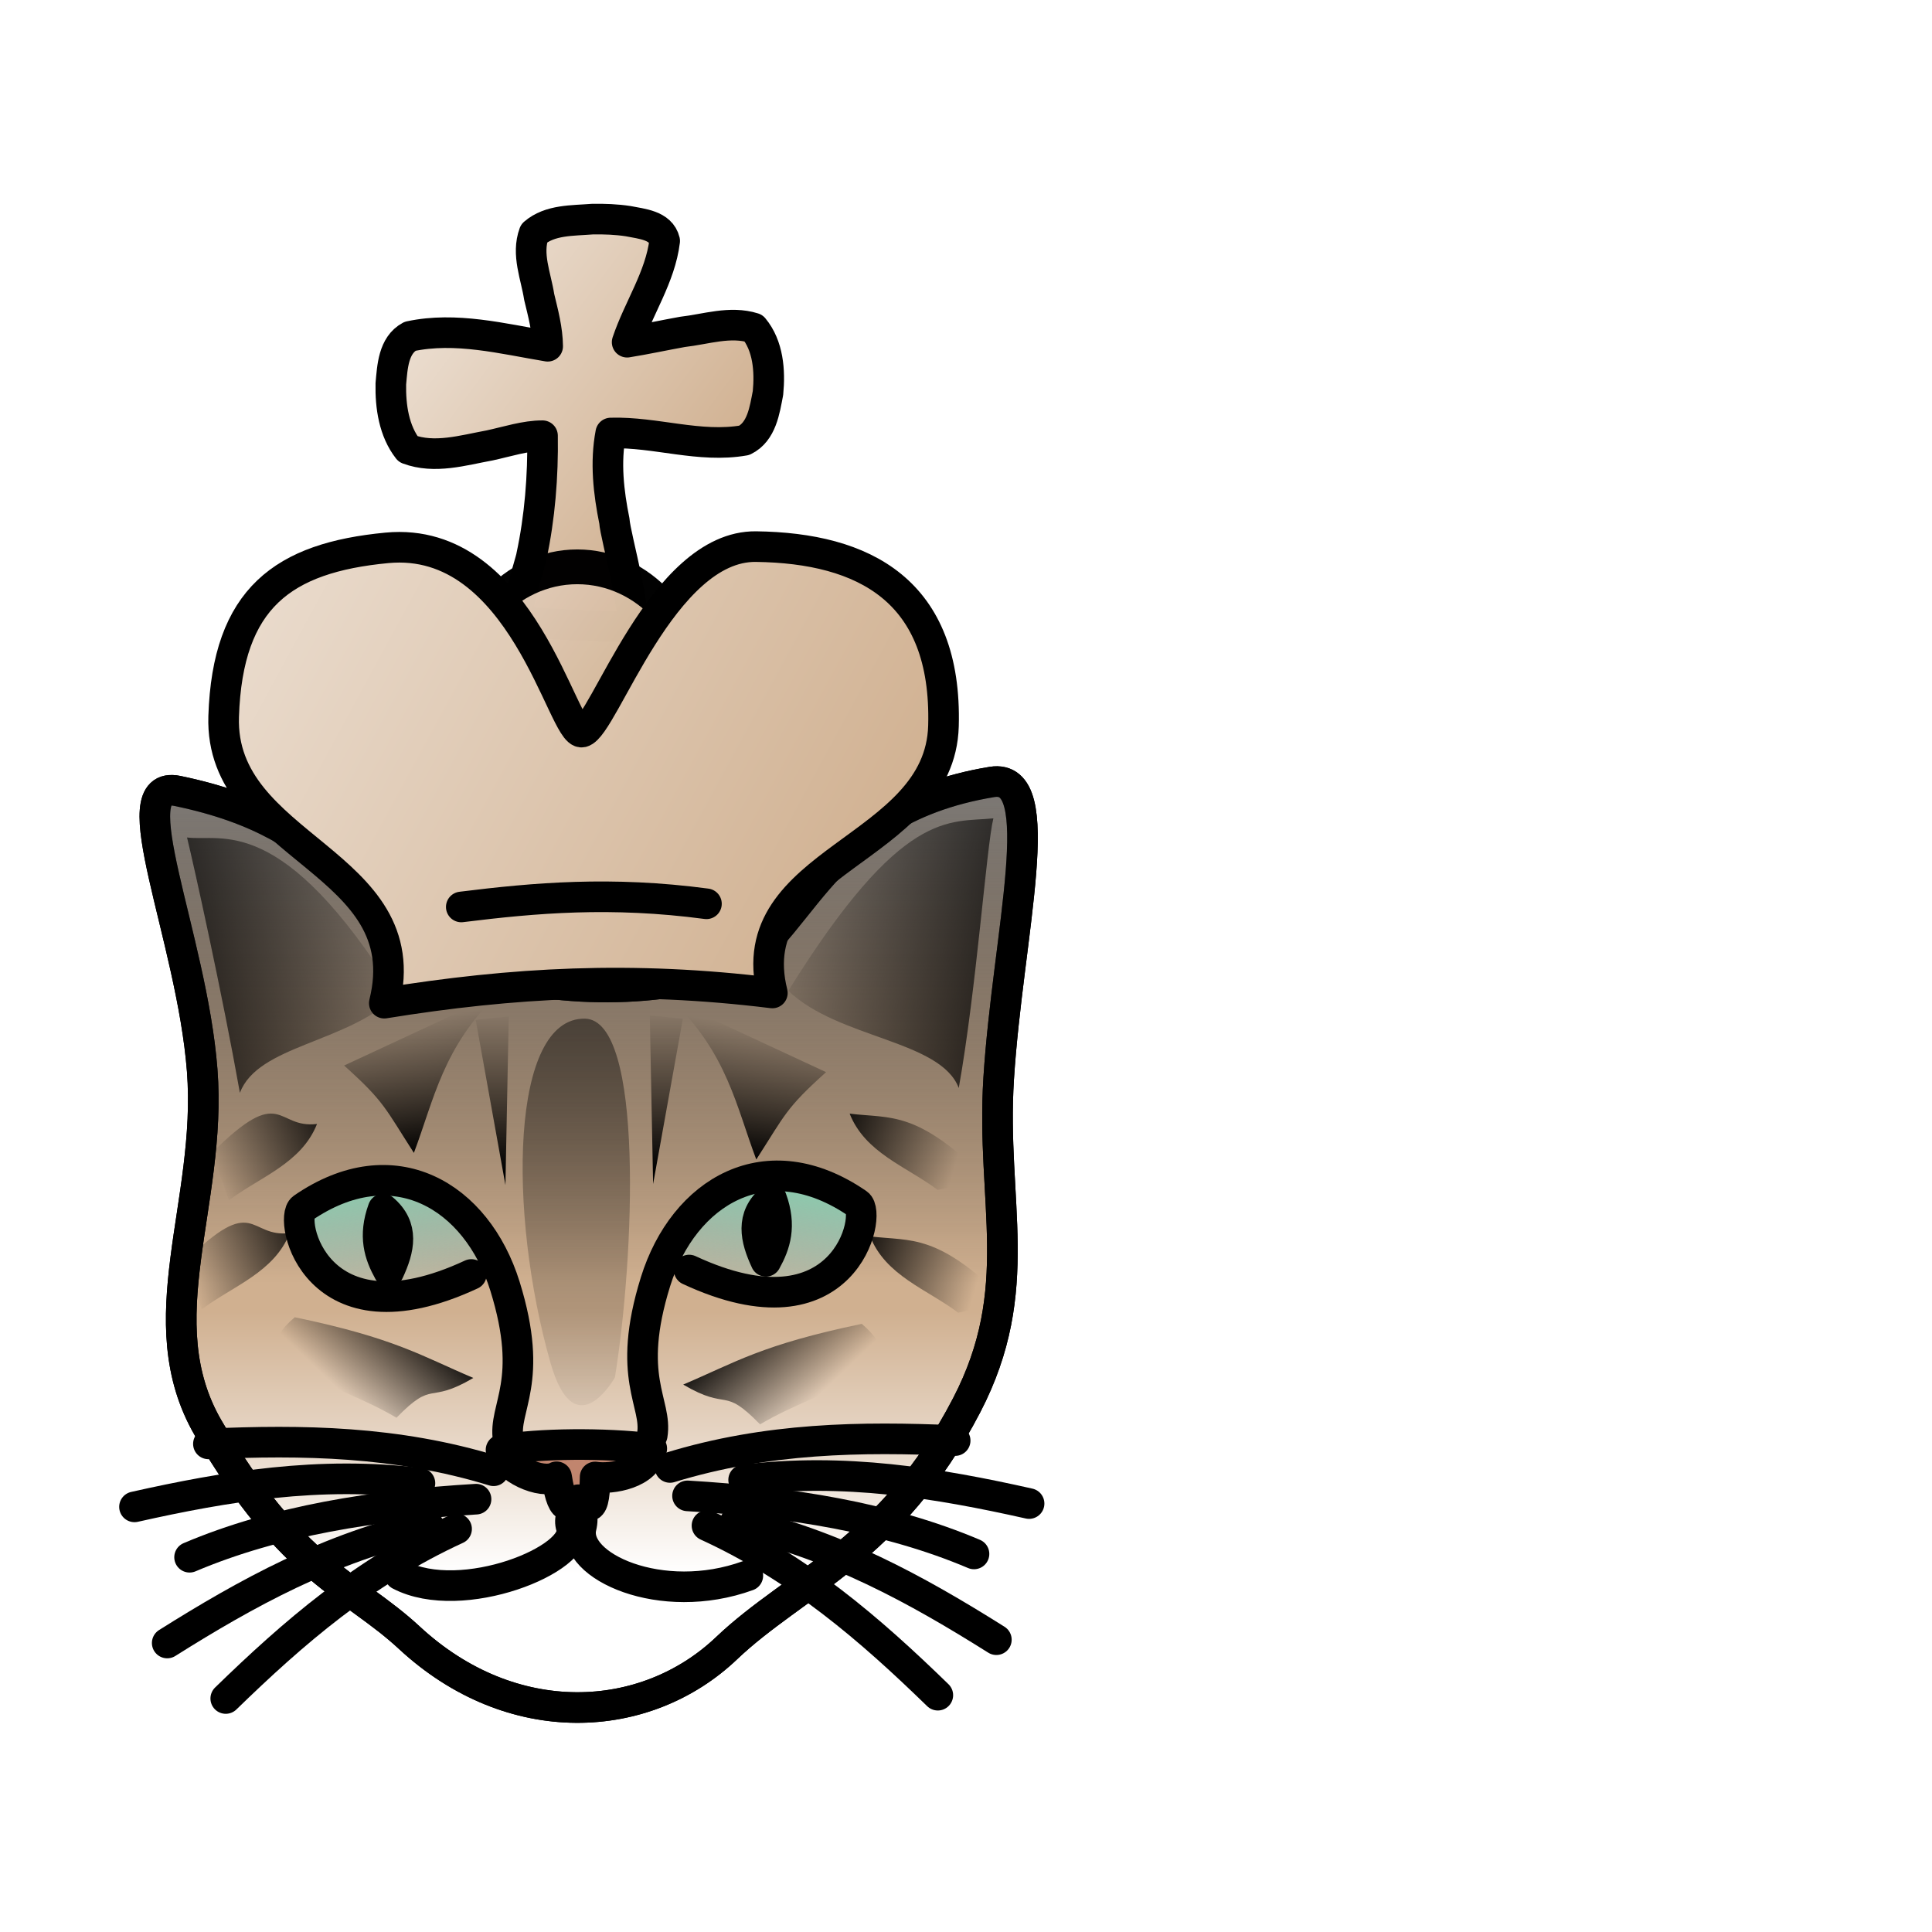
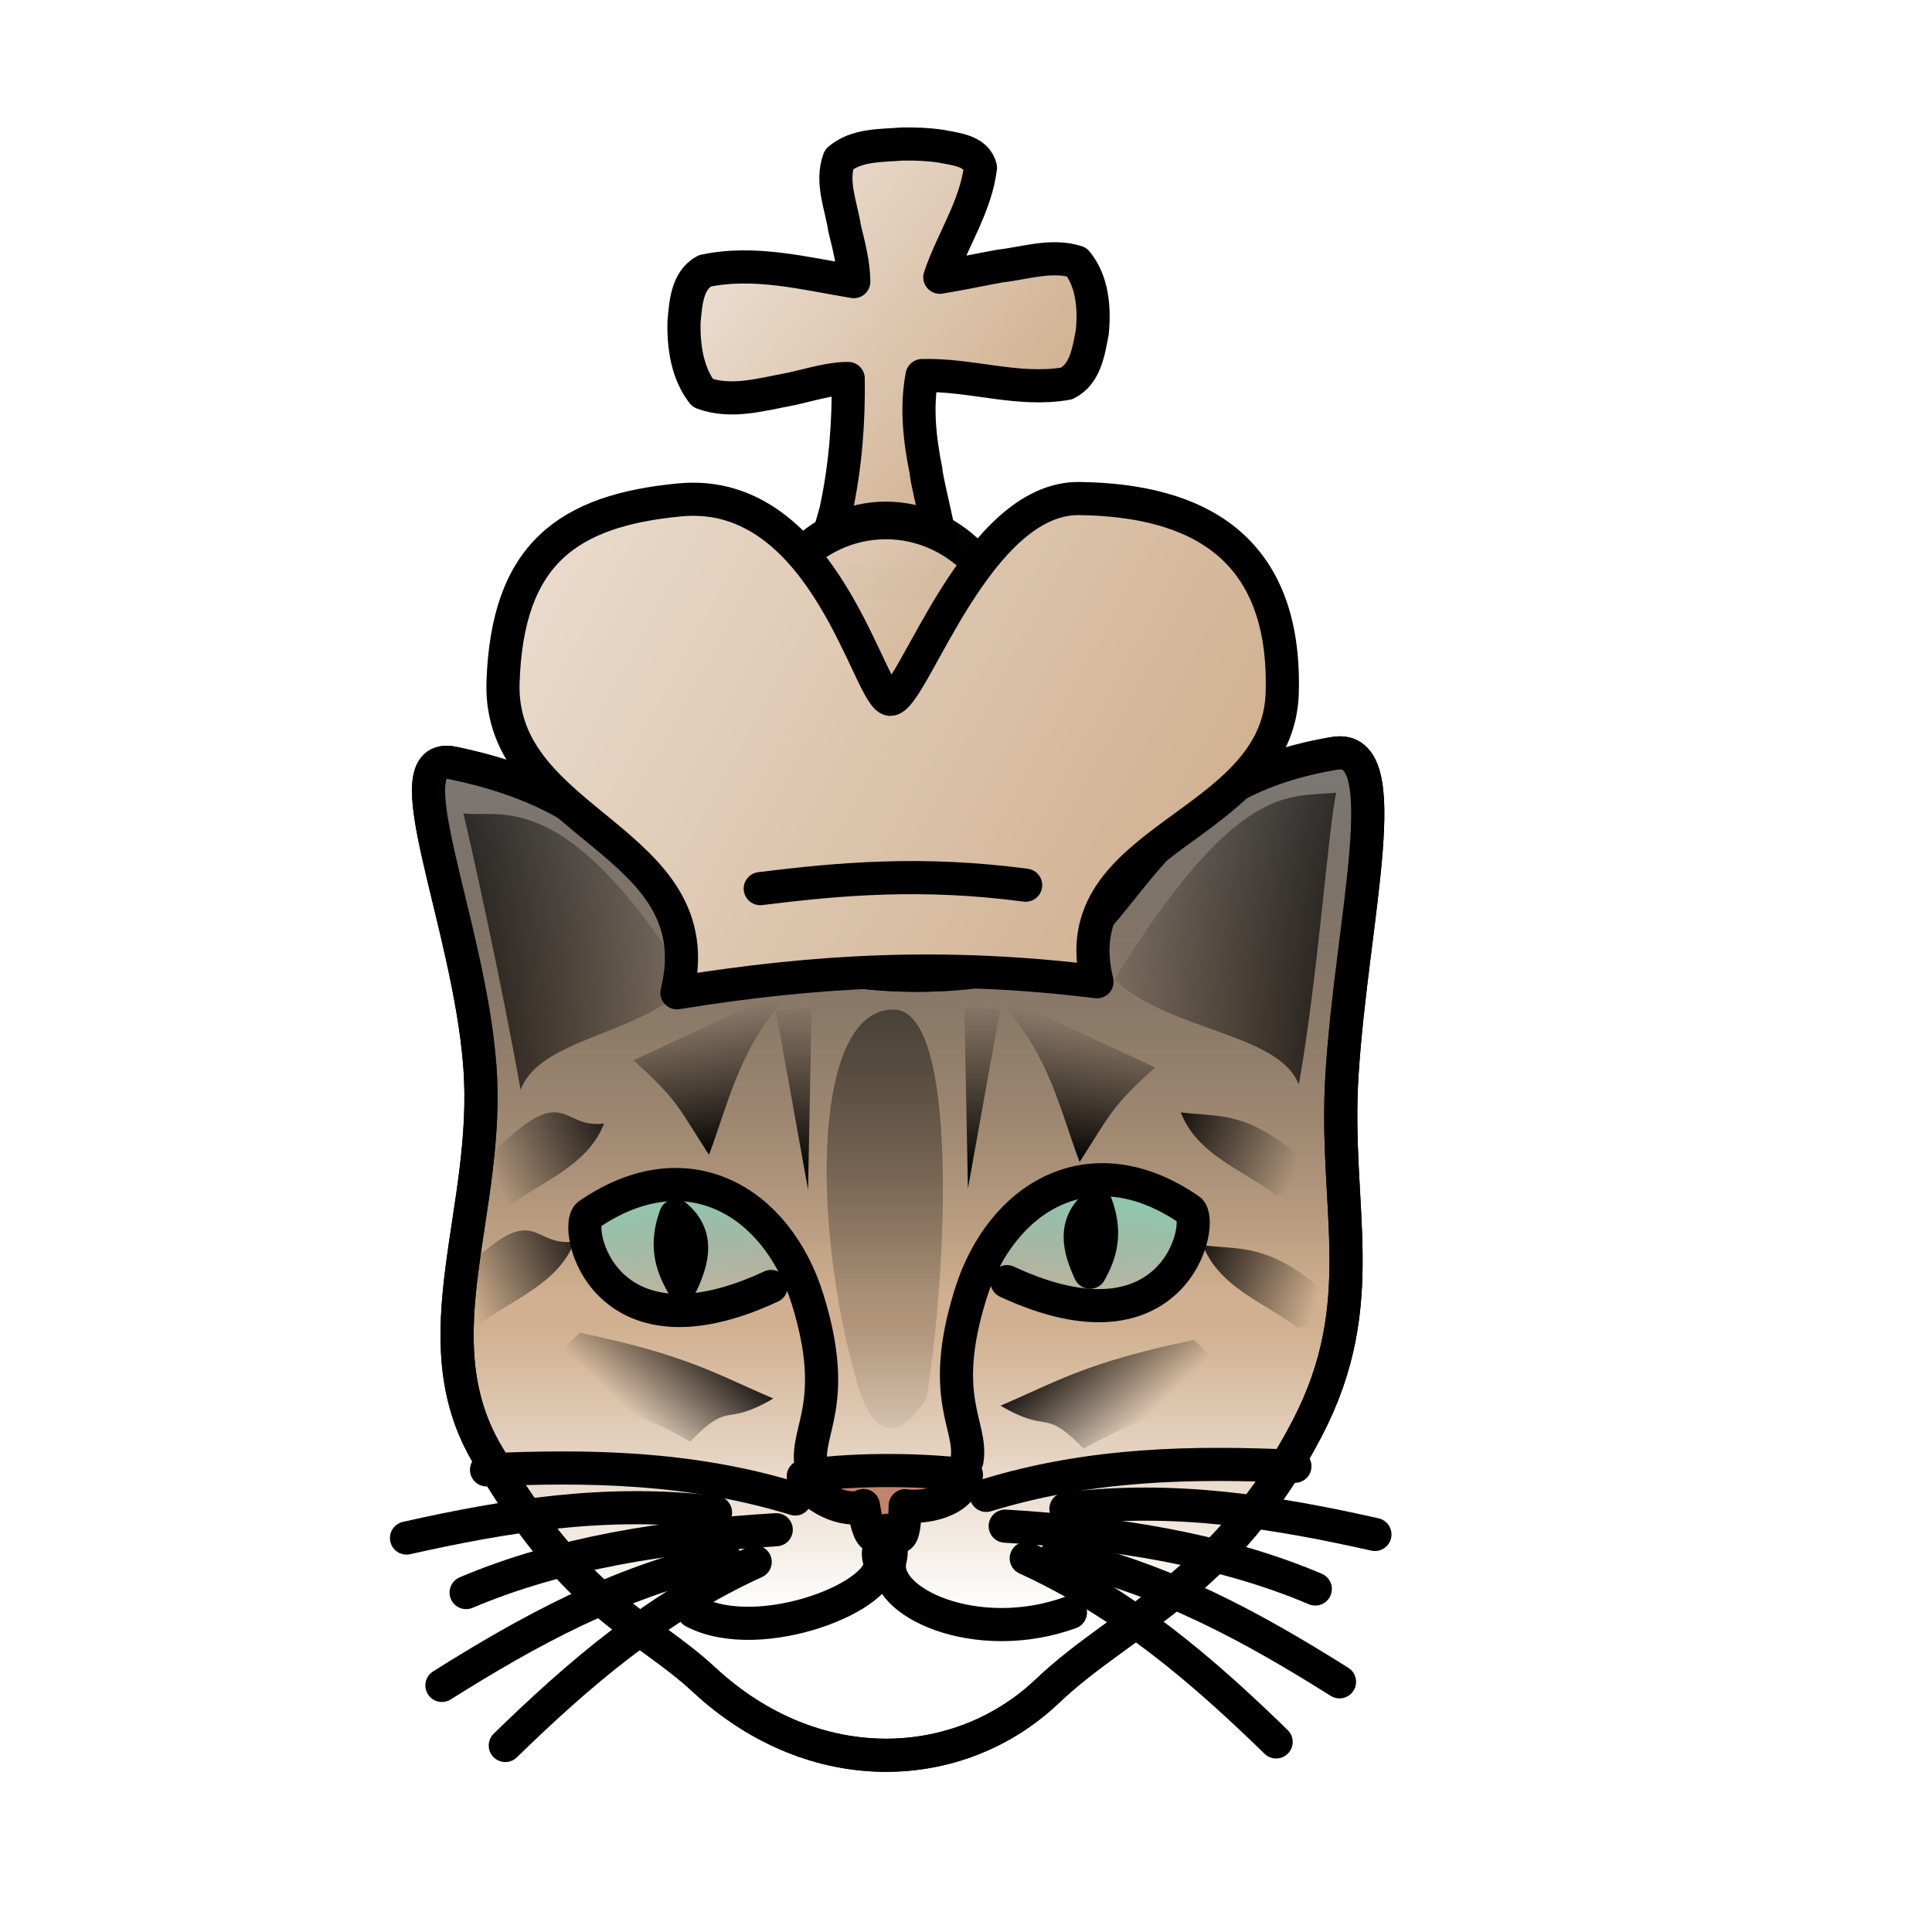
- <svg xmlns="http://www.w3.org/2000/svg" xmlns:xlink="http://www.w3.org/1999/xlink" overflow="hidden" viewBox="126 -45 1010 1010" id="svg36220" version="1.0">
+ <svg xmlns="http://www.w3.org/2000/svg" xmlns:xlink="http://www.w3.org/1999/xlink" viewBox="0 0 933 933" width="933" height="933" id="svg36220" version="1.0">
  <defs id="defs36222">
    <linearGradient id="linearGradient2266">
      <stop style="stop-color:#0000ff;stop-opacity:1;" offset="0" id="stop2268" />
      <stop style="stop-color:#d0b090;stop-opacity:1" offset="1" id="stop2270" />
    </linearGradient>
    <linearGradient xlink:href="#linearGradient2507" id="linearGradient3296" gradientUnits="userSpaceOnUse" x1="472.81" y1="747.087" x2="472.81" y2="566.33" gradientTransform="matrix(0.756161,0,0,0.756161,76.21757,212.6685)" />
    <linearGradient id="linearGradient3284">
      <stop style="stop-color:#808080;stop-opacity:1;" offset="0" id="stop3286" />
      <stop style="stop-color:#000000;stop-opacity:0;" offset="1" id="stop3288" />
    </linearGradient>
    <linearGradient xlink:href="#linearGradient3284" id="linearGradient3290" x1="466.629" y1="160.42" x2="466.629" y2="546.33" gradientUnits="userSpaceOnUse" gradientTransform="matrix(0.756161,0,0,0.756161,76.21757,212.6685)" />
    <linearGradient xlink:href="#linearGradient3268" id="linearGradient3278" gradientUnits="userSpaceOnUse" x1="337.506" y1="472.642" x2="352.788" y2="578.182" gradientTransform="matrix(-0.756161,0,0,0.756161,781.9768,213.9287)" />
    <linearGradient id="linearGradient3268">
      <stop style="stop-color:#8accae;stop-opacity:1;" offset="0" id="stop3270" />
      <stop style="stop-color:#9fc1cd;stop-opacity:0;" offset="1" id="stop3272" />
    </linearGradient>
    <linearGradient xlink:href="#linearGradient3268" id="linearGradient3274" x1="337.506" y1="472.642" x2="352.788" y2="578.182" gradientUnits="userSpaceOnUse" gradientTransform="matrix(0.756161,0,0,0.756161,76.21757,212.6685)" />
    <linearGradient xlink:href="#linearGradient2305" id="linearGradient2313" x1="2087.14" y1="-485" x2="2033.252" y2="-862.516" gradientUnits="userSpaceOnUse" gradientTransform="matrix(0.183292,0,0,0.183292,-36.42853,646.5892)" />
    <linearGradient xlink:href="#linearGradient2305" id="linearGradient2311" x1="2394.735" y1="-485" x2="2394.735" y2="-938.333" gradientUnits="userSpaceOnUse" gradientTransform="matrix(0.183292,0,0,0.183292,-55.61973,656.0762)" />
    <linearGradient xlink:href="#linearGradient2305" id="linearGradient2317" gradientUnits="userSpaceOnUse" gradientTransform="matrix(1.789056e-2,-0.182416,0.182416,1.789056e-2,315.112,1051.291)" x1="2470.081" y1="-364.988" x2="2309.711" y2="-733.761" />
    <linearGradient xlink:href="#linearGradient2305" id="linearGradient2323" gradientUnits="userSpaceOnUse" x1="2234.743" y1="-614.407" x2="1987.283" y2="-832.365" gradientTransform="matrix(7.348649e-3,-0.183144,0.183144,7.348649e-3,447.0847,1057.424)" />
    <linearGradient xlink:href="#linearGradient2305" id="linearGradient2333" gradientUnits="userSpaceOnUse" x1="2087.14" y1="-485" x2="2033.252" y2="-862.516" gradientTransform="matrix(-0.183292,0,0,0.183292,900.1687,650.0454)" />
    <linearGradient xlink:href="#linearGradient2305" id="linearGradient2335" gradientUnits="userSpaceOnUse" gradientTransform="matrix(-0.183292,0,0,0.183292,913.2745,655.5354)" x1="2394.735" y1="-485" x2="2394.735" y2="-938.333" />
    <linearGradient xlink:href="#linearGradient2305" id="linearGradient2337" gradientUnits="userSpaceOnUse" gradientTransform="matrix(-1.789056e-2,-0.182416,-0.182416,1.789056e-2,543.2268,1053.018)" x1="2437.968" y1="-388.633" x2="2293.654" y2="-745.584" />
    <linearGradient xlink:href="#linearGradient2305" id="linearGradient2339" gradientUnits="userSpaceOnUse" gradientTransform="matrix(-7.348649e-3,-0.183144,-0.183144,7.348649e-3,409.5262,1060.88)" x1="2234.743" y1="-614.407" x2="1987.283" y2="-832.365" />
    <linearGradient xlink:href="#linearGradient2305" id="linearGradient2363" gradientUnits="userSpaceOnUse" x1="1647.14" y1="-382.909" x2="2633.252" y2="-582.909" gradientTransform="matrix(0.165748,0,0,0.165748,-91.13033,553.6539)" />
    <linearGradient xlink:href="#linearGradient2305" id="linearGradient2367" gradientUnits="userSpaceOnUse" gradientTransform="matrix(-0.165748,0,0,0.165748,962.4313,551.1333)" x1="1647.14" y1="-382.909" x2="2633.252" y2="-582.909" />
    <linearGradient xlink:href="#linearGradient2305" id="linearGradient3256" gradientUnits="userSpaceOnUse" gradientTransform="matrix(0.180961,-2.913348e-2,-2.913348e-2,-0.180961,-18.87763,514.4243)" x1="2653.51" y1="1167.897" x2="2228.905" y2="-1469.516" />
    <linearGradient xlink:href="#linearGradient2305" id="linearGradient3260" gradientUnits="userSpaceOnUse" gradientTransform="matrix(-1.789056e-2,-0.182416,-0.182416,1.789056e-2,532.5331,988.856)" x1="2437.968" y1="-388.633" x2="2293.654" y2="-745.584" />
    <linearGradient id="linearGradient2305">
      <stop style="stop-color:#000000;stop-opacity:1;" offset="0" id="stop2307" />
      <stop style="stop-color:#000000;stop-opacity:0;" offset="1" id="stop2309" />
    </linearGradient>
    <linearGradient xlink:href="#linearGradient2305" id="linearGradient3264" gradientUnits="userSpaceOnUse" gradientTransform="matrix(1.789056e-2,-0.182416,0.182416,1.789056e-2,329.3703,994.2572)" x1="2470.081" y1="-364.988" x2="2309.711" y2="-733.761" />
    <linearGradient id="linearGradient2507">
      <stop style="stop-color:#ffffff;stop-opacity:1;" offset="0" id="stop2509" />
      <stop style="stop-color:#d0b090;stop-opacity:1;" offset="1" id="stop2511" />
    </linearGradient>
    <linearGradient xlink:href="#linearGradient2507" id="linearGradient10410" x1="-303.409" y1="-139.8" x2="651.236" y2="525.127" gradientUnits="userSpaceOnUse" gradientTransform="matrix(0.538442,0,0,0.690981,204.2635,125.2569)" />
    <linearGradient xlink:href="#linearGradient2507" id="linearGradient4883" x1="-153.704" y1="-341.603" x2="889.693" y2="659.111" gradientUnits="userSpaceOnUse" />
    <linearGradient xlink:href="#linearGradient2266" id="linearGradient6412" gradientUnits="userSpaceOnUse" x1="188.837" y1="5.585" x2="526.309" y2="257.176" />
    <linearGradient xlink:href="#linearGradient2266" id="linearGradient12230" gradientUnits="userSpaceOnUse" x1="188.837" y1="5.585" x2="526.309" y2="257.176" />
    <linearGradient xlink:href="#linearGradient2507" id="linearGradient12233" gradientUnits="userSpaceOnUse" x1="188.837" y1="5.585" x2="526.309" y2="257.176" gradientTransform="matrix(0.730383,0,0,0.730383,111.6883,29.78831)" />
  </defs>
  <g id="layer1">
    <path style="fill:url(#linearGradient3296);fill-opacity:1;fill-rule:evenodd;stroke:#000000;stroke-width:16;stroke-linecap:round;stroke-linejoin:round;stroke-miterlimit:4;stroke-dasharray:none;stroke-opacity:1" d="M 359.701,455.227 C 309.541,433.689 307.44,386.802 218.722,368.484 C 188.067,362.154 226.319,444.642 231.7,514.491 C 237.081,584.35 202.183,645.483 234.93,701.713 C 278.448,776.438 310.453,783.75 339.912,811.088 C 393.568,860.879 463.516,856.954 505.856,816.618 C 541.675,782.494 591.998,765.437 631.374,689.583 C 662.88,628.889 644.011,583.385 648.086,518.795 C 652.84,443.451 675.477,358.727 644.551,363.799 C 549.965,379.311 544.305,450.512 502.47,462.88 C 457.897,476.058 400.94,472.934 359.701,455.227 z " id="path3294" />
    <path id="path3280" d="M 359.701,455.227 C 309.541,433.689 307.44,386.802 218.722,368.484 C 188.067,362.154 226.319,444.642 231.7,514.491 C 237.081,584.35 202.183,645.483 234.93,701.713 C 278.448,776.438 310.453,783.75 339.912,811.088 C 393.568,860.879 463.516,856.954 505.856,816.618 C 541.675,782.494 591.998,765.437 631.374,689.583 C 662.88,628.889 644.011,583.385 648.086,518.795 C 652.84,443.451 675.477,358.727 644.551,363.799 C 549.965,379.311 544.305,450.512 502.47,462.88 C 457.897,476.058 400.94,472.934 359.701,455.227 z " style="fill:url(#linearGradient3290);fill-opacity:1;fill-rule:evenodd;stroke:#000000;stroke-width:16;stroke-linecap:round;stroke-linejoin:round;stroke-miterlimit:4;stroke-dasharray:none;stroke-opacity:1" />
    <path style="fill:url(#linearGradient3278);fill-opacity:1;fill-rule:evenodd;stroke:none;stroke-width:16;stroke-linecap:round;stroke-linejoin:round;stroke-miterlimit:4;stroke-dasharray:none;stroke-opacity:1" d="M 477.405,618.179 C 492.091,571.025 532.878,556.75 573.937,587.853 C 584.168,595.603 559.719,661.065 477.405,618.179 z " id="path3276" />
    <path id="path3266" d="M 380.79,616.918 C 366.103,569.765 325.316,555.49 284.258,586.593 C 274.026,594.343 298.475,659.805 380.79,616.918 z " style="fill:url(#linearGradient3274);fill-opacity:1;fill-rule:evenodd;stroke:none;stroke-width:16;stroke-linecap:round;stroke-linejoin:round;stroke-miterlimit:4;stroke-dasharray:none;stroke-opacity:1" />
    <path id="path2267" d="M 387.923,712.96 C 390.089,722.55 409.201,731.381 416.952,727.03 C 420.655,750.218 424.418,739.627 428.187,739.029 C 431.525,738.499 436.711,751.765 437.126,727.13 C 445.588,728.509 464.781,725.336 466.116,712.88 L 466.727,712.269 C 442.127,709.184 407.636,709.528 387.923,712.96 z " style="fill:#c1856e;fill-opacity:1;fill-rule:evenodd;stroke:#000000;stroke-width:16;stroke-linecap:round;stroke-linejoin:round;stroke-miterlimit:4;stroke-dasharray:none;stroke-opacity:1" />
    <path style="fill:none;fill-opacity:0.75;fill-rule:evenodd;stroke:#000000;stroke-width:16;stroke-linecap:round;stroke-linejoin:round;stroke-miterlimit:4;stroke-dasharray:none;stroke-opacity:1" d="M 384.026,723.877 C 333.345,708.319 284.019,707.66 234.949,709.825" id="path2281" />
    <path id="path2283" d="M 345.534,730.381 C 292.908,723.973 244.233,731.994 196.308,742.751" style="fill:none;fill-opacity:0.75;fill-rule:evenodd;stroke:#000000;stroke-width:16;stroke-linecap:round;stroke-linejoin:round;stroke-miterlimit:4;stroke-dasharray:none;stroke-opacity:1" />
    <path style="fill:none;fill-opacity:0.75;fill-rule:evenodd;stroke:#000000;stroke-width:16;stroke-linecap:round;stroke-linejoin:round;stroke-miterlimit:4;stroke-dasharray:none;stroke-opacity:1" d="M 374.859,738.729 C 321.938,741.886 270.314,749.886 225.103,769.083" id="path2285" />
    <path id="path2289" d="M 516.942,778.714 C 471.665,795.129 425.017,773.72 429.825,753.416 C 432.886,740.489 421.808,744.015 424.671,753.408 C 429.703,769.916 367.447,795.288 334.983,778.324" style="fill:none;fill-opacity:0.75;fill-rule:evenodd;stroke:#000000;stroke-width:16;stroke-linecap:round;stroke-linejoin:round;stroke-miterlimit:4;stroke-dasharray:none;stroke-opacity:1" />
    <path style="fill:none;fill-opacity:0.75;fill-rule:evenodd;stroke:#000000;stroke-width:16;stroke-linecap:round;stroke-linejoin:round;stroke-miterlimit:4;stroke-dasharray:none;stroke-opacity:1" d="M 391.681,707.572 C 388.857,690.627 405.669,677.744 389.971,627.342 C 375.285,580.189 331.8,553.841 284.258,586.593 C 276.582,591.881 290.651,659.341 372.391,621.265" id="path2291" />
    <path style="fill:#000000;fill-opacity:1;fill-rule:evenodd;stroke:#000000;stroke-width:16;stroke-linecap:round;stroke-linejoin:round;stroke-miterlimit:4;stroke-dasharray:none;stroke-opacity:1" d="M 326.282,587.087 C 337.382,596.518 334.75,607.918 329.255,619.729 C 324.349,610.921 321.134,601.218 326.282,587.087 z " id="path2293" />
    <path style="fill:url(#linearGradient2313);fill-opacity:1;fill-rule:evenodd;stroke:none;stroke-width:16;stroke-linecap:round;stroke-linejoin:round;stroke-miterlimit:4;stroke-dasharray:none;stroke-opacity:1" d="M 305.889,512.025 C 327.033,531.001 327.201,534.157 342.374,557.693 C 352.838,529.995 357.537,502.298 386.364,474.6 L 305.889,512.025 z " id="path2299" />
    <path style="fill:url(#linearGradient2311);fill-opacity:1;fill-rule:evenodd;stroke:none;stroke-width:16;stroke-linecap:round;stroke-linejoin:round;stroke-miterlimit:4;stroke-dasharray:none;stroke-opacity:1" d="M 374.675,488.119 L 390.227,574.524 L 391.956,486.391 L 374.675,488.119 z " id="path2303" />
    <path id="path2315" d="M 231.431,639.491 C 247.81,627.232 269.372,620.155 277.467,599.612 C 255.648,602.307 259.524,577.978 222.584,614.669 L 231.431,639.491 z " style="fill:url(#linearGradient2317);fill-opacity:1;fill-rule:evenodd;stroke:none;stroke-width:16;stroke-linecap:round;stroke-linejoin:round;stroke-miterlimit:4;stroke-dasharray:none;stroke-opacity:1" />
    <path id="path2321" d="M 333.266,696.162 C 353.075,675.795 349.322,689.578 373.447,675.362 C 346.192,663.796 332.53,654.534 280.089,643.629 C 250.006,669.012 297.751,675.151 333.266,696.162 z " style="fill:url(#linearGradient2323);fill-opacity:1;fill-rule:evenodd;stroke:none;stroke-width:16;stroke-linecap:round;stroke-linejoin:round;stroke-miterlimit:4;stroke-dasharray:none;stroke-opacity:1" />
    <path id="path2325" d="M 557.851,515.482 C 536.707,534.457 536.539,537.613 521.366,561.149 C 510.902,533.451 506.203,505.754 477.376,478.057 L 557.851,515.482 z " style="fill:url(#linearGradient2333);fill-opacity:1;fill-rule:evenodd;stroke:none;stroke-width:16;stroke-linecap:round;stroke-linejoin:round;stroke-miterlimit:4;stroke-dasharray:none;stroke-opacity:1" />
    <path id="path2327" d="M 482.98,487.578 L 467.428,573.983 L 465.699,485.85 L 482.98,487.578 z " style="fill:url(#linearGradient2335);fill-opacity:1;fill-rule:evenodd;stroke:none;stroke-width:16;stroke-linecap:round;stroke-linejoin:round;stroke-miterlimit:4;stroke-dasharray:none;stroke-opacity:1" />
    <path style="fill:url(#linearGradient2337);fill-opacity:1;fill-rule:evenodd;stroke:none;stroke-width:16;stroke-linecap:round;stroke-linejoin:round;stroke-miterlimit:4;stroke-dasharray:none;stroke-opacity:1" d="M 626.908,641.219 C 610.529,628.96 588.967,621.883 580.872,601.341 C 602.691,604.036 615.922,599.257 652.862,635.949 L 626.908,641.219 z " id="path2329" />
    <path style="fill:url(#linearGradient2339);fill-opacity:1;fill-rule:evenodd;stroke:none;stroke-width:16;stroke-linecap:round;stroke-linejoin:round;stroke-miterlimit:4;stroke-dasharray:none;stroke-opacity:1" d="M 523.344,699.618 C 503.536,679.252 507.289,693.035 483.164,678.818 C 510.419,667.252 524.081,657.99 576.522,647.085 C 606.605,672.468 558.86,678.608 523.344,699.618 z " id="path2331" />
    <path style="fill:none;fill-opacity:0.75;fill-rule:evenodd;stroke:#000000;stroke-width:16;stroke-linecap:round;stroke-linejoin:round;stroke-miterlimit:4;stroke-dasharray:none;stroke-opacity:1" d="M 364.691,754.285 C 316.496,776.371 279.219,808.682 244.014,842.932" id="path2341" />
    <path style="fill:none;fill-opacity:0.75;fill-rule:evenodd;stroke:#000000;stroke-width:16;stroke-linecap:round;stroke-linejoin:round;stroke-miterlimit:4;stroke-dasharray:none;stroke-opacity:1" d="M 349.93,752.4 C 298.187,763.944 254.989,787.767 213.412,813.918" id="path2343" />
    <path id="path2345" d="M 476.259,722.149 C 526.94,706.591 576.267,705.932 625.337,708.097" style="fill:none;fill-opacity:0.75;fill-rule:evenodd;stroke:#000000;stroke-width:16;stroke-linecap:round;stroke-linejoin:round;stroke-miterlimit:4;stroke-dasharray:none;stroke-opacity:1" />
    <path style="fill:none;fill-opacity:0.75;fill-rule:evenodd;stroke:#000000;stroke-width:16;stroke-linecap:round;stroke-linejoin:round;stroke-miterlimit:4;stroke-dasharray:none;stroke-opacity:1" d="M 514.751,728.653 C 567.377,722.245 616.052,730.266 663.977,741.023" id="path2347" />
    <path id="path2349" d="M 485.426,737.001 C 538.348,740.158 589.972,748.158 635.182,767.355" style="fill:none;fill-opacity:0.75;fill-rule:evenodd;stroke:#000000;stroke-width:16;stroke-linecap:round;stroke-linejoin:round;stroke-miterlimit:4;stroke-dasharray:none;stroke-opacity:1" />
    <path id="path2351" d="M 495.594,752.556 C 543.79,774.642 581.066,806.954 616.271,841.204" style="fill:none;fill-opacity:0.75;fill-rule:evenodd;stroke:#000000;stroke-width:16;stroke-linecap:round;stroke-linejoin:round;stroke-miterlimit:4;stroke-dasharray:none;stroke-opacity:1" />
    <path id="path2353" d="M 510.355,750.672 C 562.098,762.216 605.296,786.039 646.873,812.19" style="fill:none;fill-opacity:0.75;fill-rule:evenodd;stroke:#000000;stroke-width:16;stroke-linecap:round;stroke-linejoin:round;stroke-miterlimit:4;stroke-dasharray:none;stroke-opacity:1" />
    <path id="path2361" d="M 223.774,392.811 C 227.425,407.761 242.115,474.082 251.415,526.305 C 260.878,501.259 307.116,500.522 333.184,475.476 C 273.387,379.26 241.695,395.205 223.774,392.811 z " style="fill:url(#linearGradient2363);fill-opacity:1;fill-rule:evenodd;stroke:none;stroke-width:16;stroke-linecap:round;stroke-linejoin:round;stroke-miterlimit:4;stroke-dasharray:none;stroke-opacity:1" />
    <path style="fill:url(#linearGradient2367);fill-opacity:1;fill-rule:evenodd;stroke:none;stroke-width:16;stroke-linecap:round;stroke-linejoin:round;stroke-miterlimit:4;stroke-dasharray:none;stroke-opacity:1" d="M 645.312,382.806 C 641.662,397.756 636.517,471.562 627.217,523.785 C 617.754,498.738 564.184,498.002 538.116,472.955 C 597.913,376.74 622.35,385.2 645.312,382.806 z " id="path2365" />
    <path id="path24710" d="M 435.727,69.549 C 425.401,70.393 413.484,69.792 405.211,76.966 C 401.159,87.906 406.198,99.344 407.877,110.25 C 409.925,118.753 412.216,127.225 412.309,136.013 C 388.659,132.069 364.245,125.706 340.344,130.809 C 331.598,135.534 331.129,146.899 330.318,155.619 C 330.069,167.448 331.915,180.298 339.34,189.788 C 353.194,194.979 368.115,190.383 382.025,187.841 C 391.094,185.89 400.692,182.723 409.616,182.781 C 409.937,203.893 408.214,225.506 403.827,245.858 C 403.301,249.21 393.209,279.817 396.9,279.815 C 405.982,281.395 445.6,282.204 454.749,283.017 C 461.268,282.887 447.506,234.691 447.204,227.471 C 444.145,212.363 442.357,196.777 445.291,181.366 C 468.642,180.67 491.782,189.312 515.088,185.2 C 524.224,180.731 525.748,169.375 527.482,160.458 C 528.618,148.856 527.631,135.738 519.95,126.496 C 507.723,122.644 495.002,127.129 482.769,128.504 C 473.118,130.239 463.533,132.341 453.85,133.891 C 459.81,116.085 471.155,99.948 473.479,80.961 C 471.506,72.692 461.286,72.012 454.443,70.621 C 448.299,69.675 441.982,69.451 435.727,69.549 z " style="fill:url(#linearGradient12233);fill-opacity:1.0;fill-rule:evenodd;stroke:#000000;stroke-width:16;stroke-linecap:round;stroke-linejoin:round;stroke-miterlimit:4;stroke-dasharray:none;stroke-opacity:1" />
    <path style="opacity:0.99;fill:url(#linearGradient4883);fill-opacity:1.0;fill-rule:evenodd;stroke:#000000;stroke-width:79.323;stroke-linecap:round;stroke-linejoin:round;stroke-miterlimit:4;stroke-dasharray:none;stroke-dashoffset:0;stroke-opacity:1" id="path4002" d="M 1066.667 546.962 A 355.193 304.141 0 1 1  356.28,546.962 A 355.193 304.141 0 1 1  1066.667 546.962 z" transform="matrix(0.177521,0,0,0.229187,301.4959,195.672)" />
    <path style="fill:url(#linearGradient10410);fill-opacity:1;fill-rule:evenodd;stroke:#000000;stroke-width:16;stroke-linecap:round;stroke-linejoin:round;stroke-miterlimit:4;stroke-dasharray:none;stroke-opacity:1" d="M 326.894,479.429 C 345.474,404.818 240.64,398.961 242.923,329.542 C 244.961,267.537 274.114,246.55 328.255,241.404 C 399.43,234.639 420.231,340.025 430.356,337.692 C 441.622,335.095 472.063,240.106 521.261,240.755 C 577.656,241.498 621.166,263.615 619.224,334.45 C 617.469,400.429 512.262,403.928 529.768,474.096 C 456.374,465.048 394.083,468.572 326.894,479.429 z " id="path10402" />
    <path id="path3250" d="M 466.981,705.249 C 469.806,688.305 452.993,675.422 468.691,625.02 C 483.378,577.867 526.863,551.518 574.405,584.271 C 582.081,589.559 568.012,657.019 486.272,618.943" style="fill:none;fill-opacity:0.75;fill-rule:evenodd;stroke:#000000;stroke-width:16;stroke-linecap:round;stroke-linejoin:round;stroke-miterlimit:4;stroke-dasharray:none;stroke-opacity:1" />
    <path id="path3252" d="M 529.355,581.74 C 518.256,591.171 520.888,602.572 526.383,614.382 C 531.289,605.574 534.504,595.871 529.355,581.74 z " style="fill:#000000;fill-opacity:1;fill-rule:evenodd;stroke:#000000;stroke-width:16;stroke-linecap:round;stroke-linejoin:round;stroke-miterlimit:4;stroke-dasharray:none;stroke-opacity:1" />
    <path style="fill:url(#linearGradient3256);fill-opacity:1;fill-rule:evenodd;stroke:none;stroke-width:16;stroke-linecap:round;stroke-linejoin:round;stroke-miterlimit:4;stroke-dasharray:none;stroke-opacity:1" d="M 413.739,667.304 C 391.415,588.692 392.906,486.959 431.744,487.527 C 462.895,487.997 457.608,612.566 447.458,675.085 C 447.458,675.085 426.57,712.489 413.739,667.304 z " id="path3254" />
    <path id="path3258" d="M 616.214,577.057 C 599.835,564.797 578.274,557.721 570.178,537.178 C 591.997,539.873 605.228,535.095 642.169,571.786 L 616.214,577.057 z " style="fill:url(#linearGradient3260);fill-opacity:1;fill-rule:evenodd;stroke:none;stroke-width:16;stroke-linecap:round;stroke-linejoin:round;stroke-miterlimit:4;stroke-dasharray:none;stroke-opacity:1" />
    <path style="fill:url(#linearGradient3264);fill-opacity:1;fill-rule:evenodd;stroke:none;stroke-width:16;stroke-linecap:round;stroke-linejoin:round;stroke-miterlimit:4;stroke-dasharray:none;stroke-opacity:1" d="M 245.69,582.458 C 262.068,570.199 283.63,563.122 291.725,542.579 C 269.906,545.274 273.782,520.945 236.842,557.636 L 245.69,582.458 z " id="path3262" />
    <path style="fill:none;fill-opacity:0.75;fill-rule:evenodd;stroke:#000000;stroke-width:16;stroke-linecap:round;stroke-linejoin:round;stroke-miterlimit:4;stroke-dasharray:none;stroke-opacity:1" d="M 367.142,429.133 C 405.636,424.351 445.403,420.841 495.316,427.478" id="path4885" />
  </g>
</svg>
